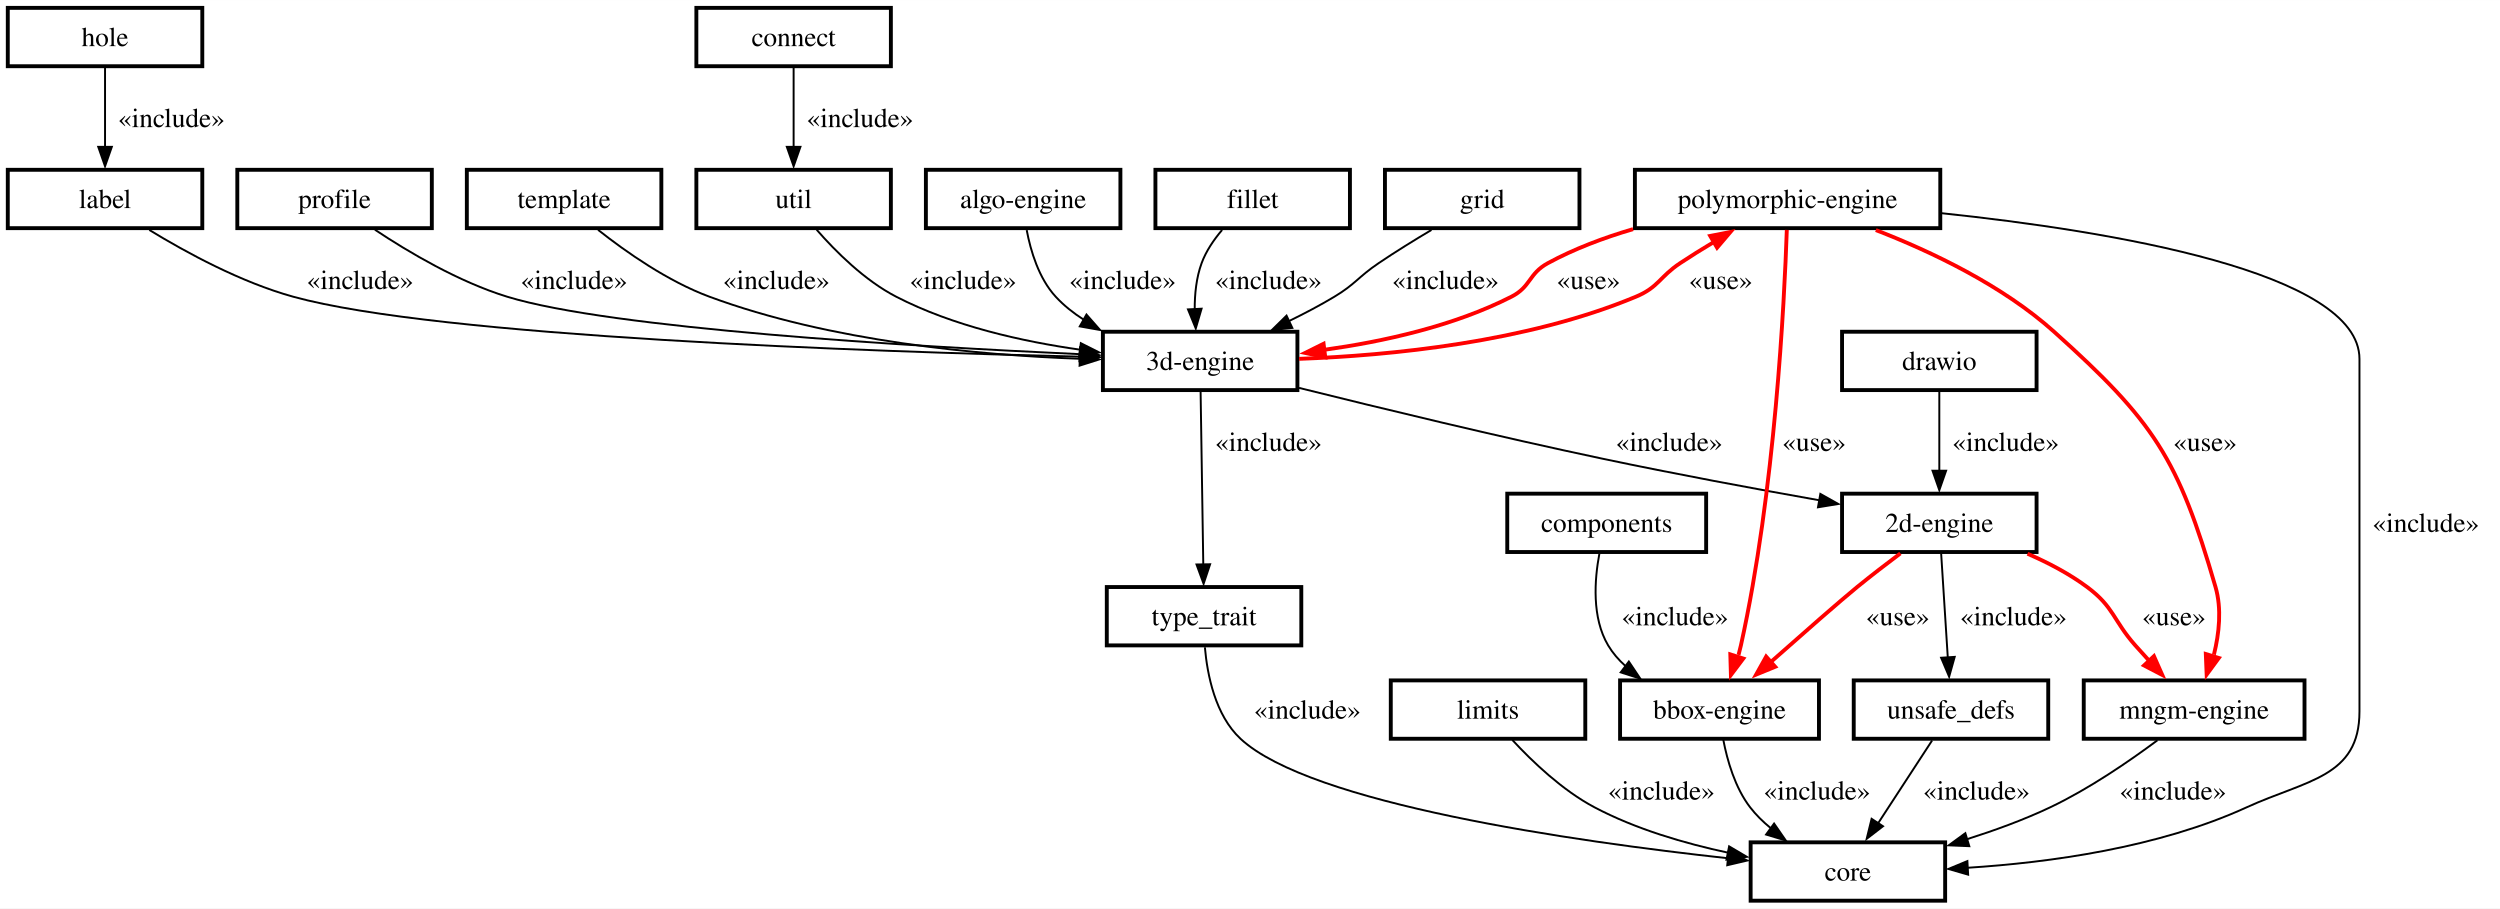
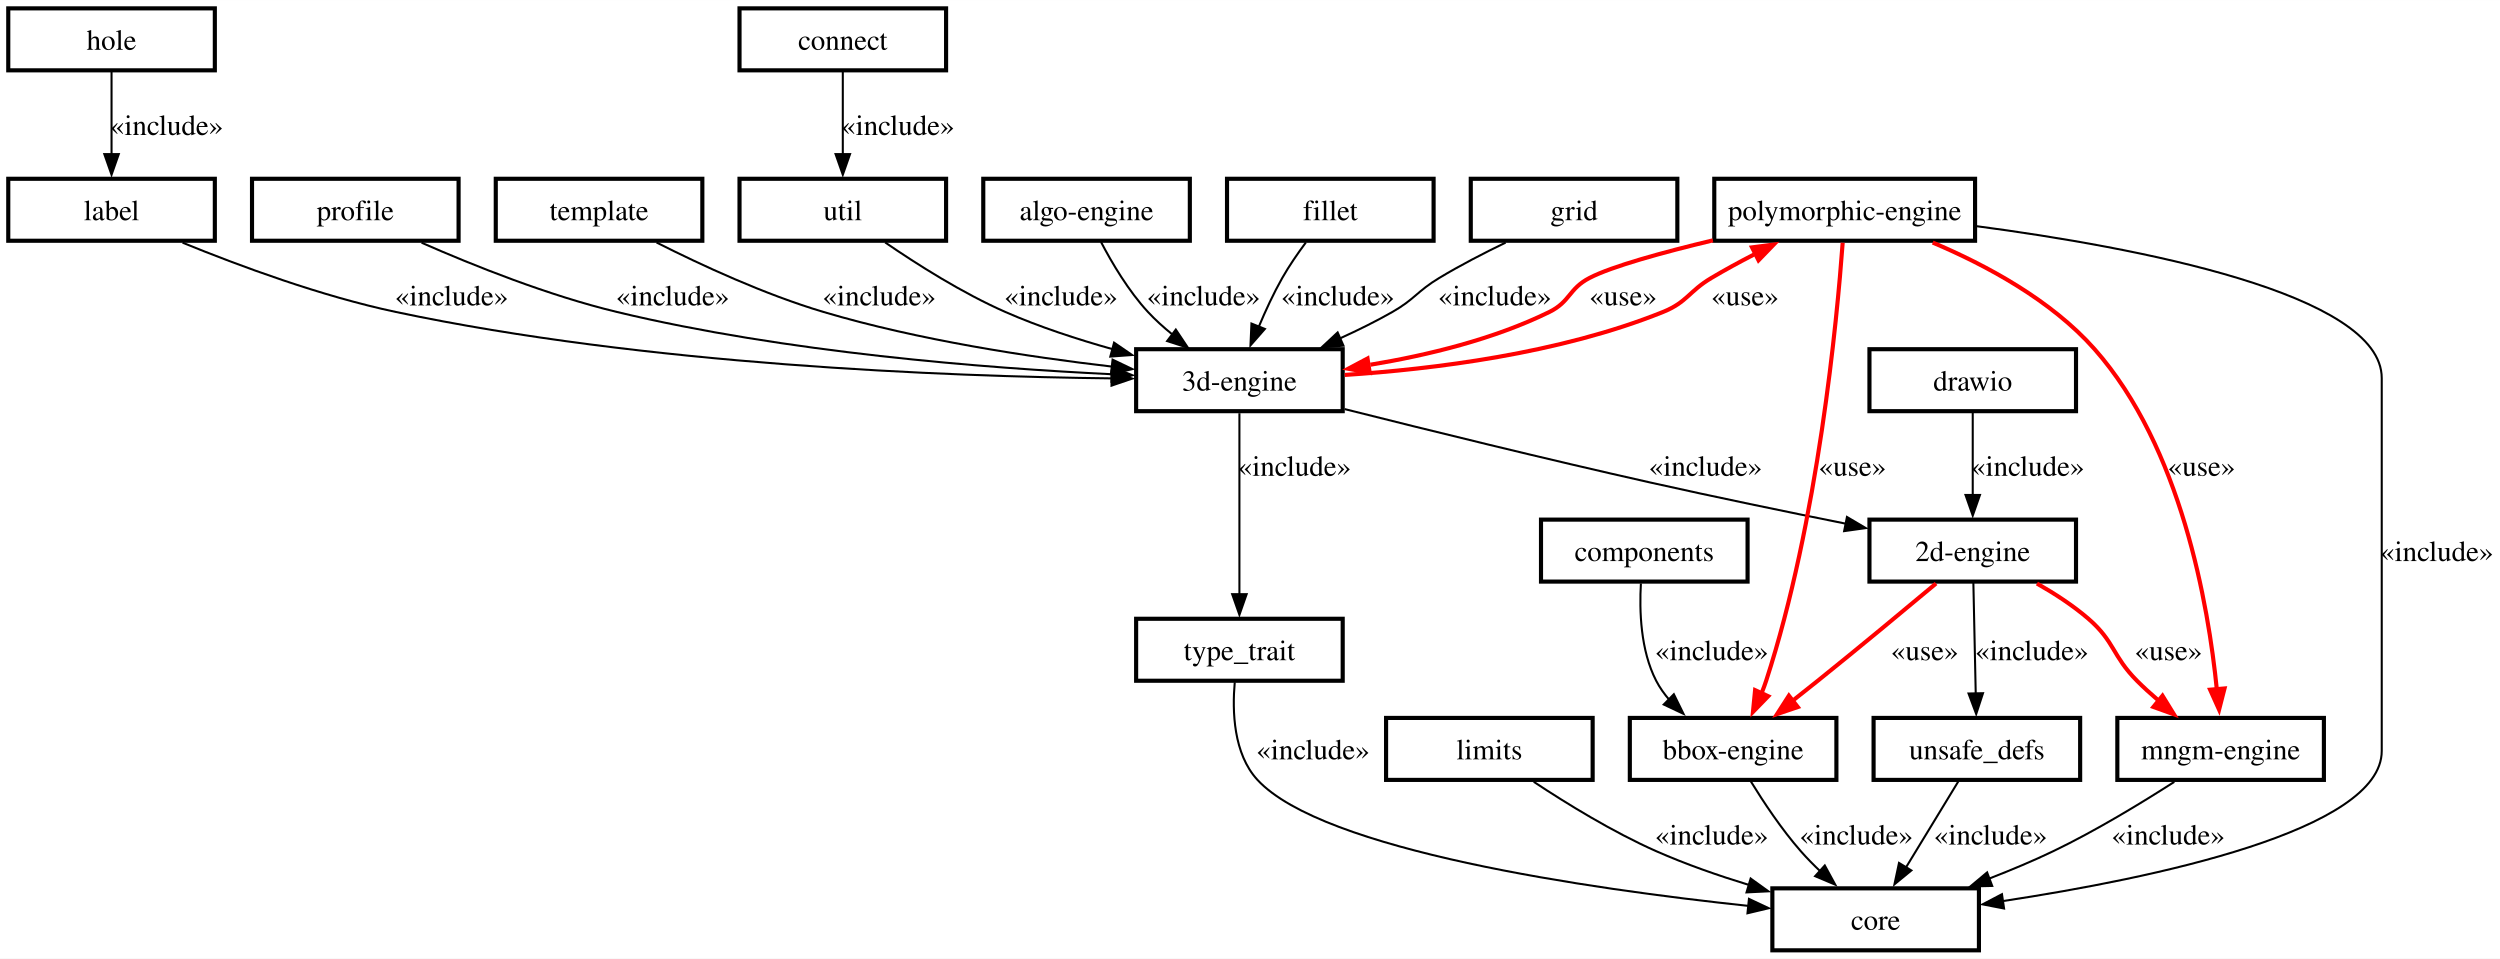
- <svg xmlns="http://www.w3.org/2000/svg" width="1285pt" height="467pt" viewBox="0.00 0.00 1285.25 467.00">
-   <g id="graph0" class="graph" transform="scale(1 1) rotate(0) translate(4 463)">
-     <polygon fill="white" stroke="none" points="-4,4 -4,-463 1281.25,-463 1281.25,4 -4,4" />
+ <svg xmlns="http://www.w3.org/2000/svg" width="1210pt" height="464pt" viewBox="0.00 0.00 1210.25 464.00">
+   <g id="graph0" class="graph" transform="scale(1 1) rotate(0) translate(4 460)">
+     <polygon fill="white" stroke="none" points="-4,4 -4,-460 1206.25,-460 1206.25,4 -4,4" />
    <g id="node1" class="node">
-       <polygon fill="white" stroke="black" stroke-width="2" points="1043,-209.25 943,-209.25 943,-179.25 1043,-179.25 1043,-209.25" />
-       <text text-anchor="middle" x="993" y="-189.58" font-family="Times,serif" font-size="14.00">2d-engine</text>
+       <polygon fill="white" stroke="black" stroke-width="2" points="1001,-208.5 901,-208.5 901,-178.5 1001,-178.5 1001,-208.5" />
+       <text text-anchor="middle" x="951" y="-188.45" font-family="Times,serif" font-size="14.00">2d-engine</text>
    </g>
    <g id="node4" class="node">
-       <polygon fill="white" stroke="black" stroke-width="2" points="931.13,-113.25 828.88,-113.25 828.88,-83.25 931.13,-83.25 931.13,-113.25" />
-       <text text-anchor="middle" x="880" y="-93.58" font-family="Times,serif" font-size="14.00">bbox-engine</text>
+       <polygon fill="white" stroke="black" stroke-width="2" points="885,-112.5 785,-112.5 785,-82.5 885,-82.5 885,-112.5" />
+       <text text-anchor="middle" x="835" y="-92.45" font-family="Times,serif" font-size="14.00">bbox-engine</text>
    </g>
    <g id="edge22" class="edge">
-       <path fill="none" stroke="red" stroke-width="2" d="M973,-178.56C965.89,-173.22 957.88,-167.06 950.75,-161.25 942.15,-154.24 922.77,-137.22 906.46,-122.78" />
-       <polygon fill="red" stroke="red" stroke-width="2" points="908.63,-120.26 898.82,-116.24 903.98,-125.49 908.63,-120.26" />
-       <text text-anchor="middle" x="971.63" y="-141.58" font-family="Times,serif" font-size="14.00">«use»</text>
+       <path fill="none" stroke="red" stroke-width="2" d="M933.23,-177.58C918.11,-164.93 895.76,-146.37 876,-130.5 872.26,-127.5 868.31,-124.36 864.39,-121.28" />
+       <polygon fill="red" stroke="red" stroke-width="2" points="866.31,-117.77 856.28,-114.37 862,-123.28 866.31,-117.77" />
+       <text text-anchor="middle" x="927.75" y="-140.45" font-family="Times,serif" font-size="14.00">«use»</text>
    </g>
    <g id="node14" class="node">
-       <polygon fill="white" stroke="black" stroke-width="2" points="1180.75,-113.25 1067.25,-113.25 1067.25,-83.25 1180.75,-83.25 1180.75,-113.25" />
-       <text text-anchor="middle" x="1124" y="-93.58" font-family="Times,serif" font-size="14.00">mngm-engine</text>
+       <polygon fill="white" stroke="black" stroke-width="2" points="1121,-112.5 1021,-112.5 1021,-82.5 1121,-82.5 1121,-112.5" />
+       <text text-anchor="middle" x="1071" y="-92.45" font-family="Times,serif" font-size="14.00">mngm-engine</text>
    </g>
    <g id="edge21" class="edge">
-       <path fill="none" stroke="red" stroke-width="2" d="M1038.34,-178.37C1048.94,-173.78 1059.81,-168.09 1069,-161.25 1082.87,-150.93 1082.31,-144.2 1093.75,-131.25 1096.04,-128.65 1098.47,-125.97 1100.92,-123.32" />
-       <polygon fill="red" stroke="red" stroke-width="2" points="1103.34,-125.72 1107.63,-116.03 1098.24,-120.93 1103.34,-125.72" />
-       <text text-anchor="middle" x="1113.63" y="-141.58" font-family="Times,serif" font-size="14.00">«use»</text>
+       <path fill="none" stroke="red" stroke-width="2" d="M982.07,-177.57C990.6,-172.74 999.54,-166.94 1007,-160.5 1019.81,-149.42 1018.55,-142.5 1030.5,-130.5 1033.63,-127.36 1037.06,-124.23 1040.57,-121.24" />
+       <polygon fill="red" stroke="red" stroke-width="2" points="1042.87,-123.25 1048.43,-114.23 1038.46,-117.82 1042.87,-123.25" />
+       <text text-anchor="middle" x="1045.75" y="-140.45" font-family="Times,serif" font-size="14.00">«use»</text>
    </g>
    <g id="node19" class="node">
-       <polygon fill="white" stroke="black" stroke-width="2" points="1049,-113.25 949,-113.25 949,-83.25 1049,-83.25 1049,-113.25" />
-       <text text-anchor="middle" x="999" y="-93.58" font-family="Times,serif" font-size="14.00">unsafe_defs</text>
+       <polygon fill="white" stroke="black" stroke-width="2" points="1003,-112.5 903,-112.5 903,-82.5 1003,-82.5 1003,-112.5" />
+       <text text-anchor="middle" x="953" y="-92.45" font-family="Times,serif" font-size="14.00">unsafe_defs</text>
    </g>
    <g id="edge1" class="edge">
-       <path fill="none" stroke="black" d="M993.94,-178.56C994.86,-164.16 996.28,-141.91 997.38,-124.64" />
-       <polygon fill="black" stroke="black" points="1000.91,-125.35 998.05,-115.14 993.92,-124.9 1000.91,-125.35" />
-       <text text-anchor="middle" x="1031.13" y="-141.58" font-family="Times,serif" font-size="14.00">«include»</text>
+       <path fill="none" stroke="black" d="M951.31,-177.81C951.62,-163.55 952.08,-141.59 952.45,-124.39" />
+       <polygon fill="black" stroke="black" points="955.97,-124.47 952.68,-114.39 948.97,-124.32 955.97,-124.47" />
+       <text text-anchor="middle" x="979.63" y="-140.45" font-family="Times,serif" font-size="14.00">«include»</text>
    </g>
    <g id="node2" class="node">
-       <polygon fill="white" stroke="black" stroke-width="2" points="663,-292.5 563,-292.5 563,-262.5 663,-262.5 663,-292.5" />
-       <text text-anchor="middle" x="613" y="-272.83" font-family="Times,serif" font-size="14.00">3d-engine</text>
+       <polygon fill="white" stroke="black" stroke-width="2" points="646,-291 546,-291 546,-261 646,-261 646,-291" />
+       <text text-anchor="middle" x="596" y="-270.95" font-family="Times,serif" font-size="14.00">3d-engine</text>
    </g>
    <g id="edge2" class="edge">
-       <path fill="none" stroke="black" d="M663.82,-263.63C705.57,-253.24 766.32,-238.54 819.75,-227.25 856.74,-219.43 898.41,-211.7 931.61,-205.8" />
-       <polygon fill="black" stroke="black" points="931.84,-209.14 941.07,-203.95 930.62,-202.24 931.84,-209.14" />
-       <text text-anchor="middle" x="854.13" y="-231.2" font-family="Times,serif" font-size="14.00">«include»</text>
+       <path fill="none" stroke="black" d="M646.94,-262.01C687.02,-251.93 744.32,-237.81 794.75,-226.5 825.89,-219.51 860.67,-212.33 889.5,-206.54" />
+       <polygon fill="black" stroke="black" points="890.11,-209.79 899.23,-204.4 888.74,-202.93 890.11,-209.79" />
+       <text text-anchor="middle" x="821.63" y="-229.7" font-family="Times,serif" font-size="14.00">«include»</text>
    </g>
    <g id="node15" class="node">
-       <polygon fill="white" stroke="black" stroke-width="2" points="993.5,-375.75 836.5,-375.75 836.5,-345.75 993.5,-345.75 993.5,-375.75" />
-       <text text-anchor="middle" x="915" y="-356.08" font-family="Times,serif" font-size="14.00">polymorphic-engine</text>
+       <polygon fill="white" stroke="black" stroke-width="2" points="952.13,-373.5 825.88,-373.5 825.88,-343.5 952.13,-343.5 952.13,-373.5" />
+       <text text-anchor="middle" x="889" y="-353.45" font-family="Times,serif" font-size="14.00">polymorphic-engine</text>
    </g>
    <g id="edge23" class="edge">
-       <path fill="none" stroke="red" stroke-width="2" d="M663.85,-278.56C710.54,-280.27 780.81,-287.05 837,-310.5 848.71,-315.39 849.18,-320.72 859.75,-327.75 865.15,-331.34 870.97,-334.96 876.73,-338.41" />
-       <polygon fill="red" stroke="red" stroke-width="2" points="875.22,-341.75 885.62,-343.78 878.75,-335.71 875.22,-341.75" />
-       <text text-anchor="middle" x="880.63" y="-314.45" font-family="Times,serif" font-size="14.00">«use»</text>
+       <path fill="none" stroke="red" stroke-width="2" d="M646.99,-278.54C689.54,-281.32 751.06,-288.85 801,-309 812.83,-313.78 813.53,-318.98 824.5,-325.5 831.04,-329.39 838.11,-333.24 845.1,-336.84" />
+       <polygon fill="red" stroke="red" stroke-width="2" points="844.16,-340.29 854.67,-341.65 847.3,-334.03 844.16,-340.29" />
+       <text text-anchor="middle" x="840.75" y="-312.2" font-family="Times,serif" font-size="14.00">«use»</text>
    </g>
    <g id="node18" class="node">
-       <polygon fill="white" stroke="black" stroke-width="2" points="665,-161.25 565,-161.25 565,-131.25 665,-131.25 665,-161.25" />
-       <text text-anchor="middle" x="615" y="-141.58" font-family="Times,serif" font-size="14.00">type_trait</text>
+       <polygon fill="white" stroke="black" stroke-width="2" points="646,-160.5 546,-160.5 546,-130.5 646,-130.5 646,-160.5" />
+       <text text-anchor="middle" x="596" y="-140.45" font-family="Times,serif" font-size="14.00">type_trait</text>
    </g>
    <g id="edge3" class="edge">
-       <path fill="none" stroke="black" d="M613.23,-261.67C613.57,-239.96 614.2,-199.2 614.61,-172.65" />
-       <polygon fill="black" stroke="black" points="618.12,-172.96 614.77,-162.9 611.12,-172.85 618.12,-172.96" />
-       <text text-anchor="middle" x="648.13" y="-231.2" font-family="Times,serif" font-size="14.00">«include»</text>
+       <path fill="none" stroke="black" d="M596,-260.01C596,-238.44 596,-198.36 596,-172.06" />
+       <polygon fill="black" stroke="black" points="599.5,-172.4 596,-162.4 592.5,-172.4 599.5,-172.4" />
+       <text text-anchor="middle" x="622.63" y="-229.7" font-family="Times,serif" font-size="14.00">«include»</text>
    </g>
    <g id="node3" class="node">
-       <polygon fill="white" stroke="black" stroke-width="2" points="572,-375.75 472,-375.75 472,-345.75 572,-345.75 572,-375.75" />
-       <text text-anchor="middle" x="522" y="-356.08" font-family="Times,serif" font-size="14.00">algo-engine</text>
+       <polygon fill="white" stroke="black" stroke-width="2" points="572,-373.5 472,-373.5 472,-343.5 572,-343.5 572,-373.5" />
+       <text text-anchor="middle" x="522" y="-353.45" font-family="Times,serif" font-size="14.00">algo-engine</text>
    </g>
    <g id="edge4" class="edge">
-       <path fill="none" stroke="black" d="M523.83,-344.75C525.85,-334.04 530.05,-319.92 538.75,-310.5 542.96,-305.94 547.93,-302.01 553.27,-298.61" />
-       <polygon fill="black" stroke="black" points="554.55,-301.35 561.55,-293.39 551.11,-295.25 554.55,-301.35" />
-       <text text-anchor="middle" x="573.13" y="-314.45" font-family="Times,serif" font-size="14.00">«include»</text>
+       <path fill="none" stroke="black" d="M529,-342.9C534.33,-332.7 542.35,-319.14 551.75,-309 555.27,-305.2 559.3,-301.57 563.47,-298.2" />
+       <polygon fill="black" stroke="black" points="565.21,-300.51 571.09,-291.7 561,-294.93 565.21,-300.51" />
+       <text text-anchor="middle" x="578.63" y="-312.2" font-family="Times,serif" font-size="14.00">«include»</text>
    </g>
    <g id="node7" class="node">
-       <polygon fill="white" stroke="black" stroke-width="2" points="996,-30 896,-30 896,0 996,0 996,-30" />
-       <text text-anchor="middle" x="946" y="-10.33" font-family="Times,serif" font-size="14.00">core</text>
+       <polygon fill="white" stroke="black" stroke-width="2" points="954,-30 854,-30 854,0 954,0 954,-30" />
+       <text text-anchor="middle" x="904" y="-9.95" font-family="Times,serif" font-size="14.00">core</text>
    </g>
    <g id="edge5" class="edge">
-       <path fill="none" stroke="black" d="M881.96,-82.66C883.97,-72.15 887.97,-58.1 895.75,-48 898.74,-44.12 902.35,-40.57 906.24,-37.38" />
-       <polygon fill="black" stroke="black" points="908.06,-39.66 914.09,-30.94 903.94,-34 908.06,-39.66" />
-       <text text-anchor="middle" x="930.13" y="-51.95" font-family="Times,serif" font-size="14.00">«include»</text>
+       <path fill="none" stroke="black" d="M843.56,-81.8C849.7,-71.8 858.5,-58.53 867.75,-48 870.74,-44.59 874.08,-41.2 877.5,-37.97" />
+       <polygon fill="black" stroke="black" points="879.38,-41.08 884.45,-31.78 874.69,-35.89 879.38,-41.08" />
+       <text text-anchor="middle" x="894.63" y="-51.2" font-family="Times,serif" font-size="14.00">«include»</text>
    </g>
    <g id="node5" class="node">
-       <polygon fill="white" stroke="black" stroke-width="2" points="873.13,-209.25 770.88,-209.25 770.88,-179.25 873.13,-179.25 873.13,-209.25" />
-       <text text-anchor="middle" x="822" y="-189.58" font-family="Times,serif" font-size="14.00">components</text>
+       <polygon fill="white" stroke="black" stroke-width="2" points="842,-208.5 742,-208.5 742,-178.5 842,-178.5 842,-208.5" />
+       <text text-anchor="middle" x="792" y="-188.45" font-family="Times,serif" font-size="14.00">components</text>
    </g>
    <g id="edge6" class="edge">
-       <path fill="none" stroke="black" d="M818.23,-178.35C815.73,-165.04 814.28,-145.5 822.75,-131.25 825.11,-127.29 828.15,-123.78 831.61,-120.68" />
-       <polygon fill="black" stroke="black" points="833.39,-122.96 839.28,-114.16 829.19,-117.37 833.39,-122.96" />
-       <text text-anchor="middle" x="857.13" y="-141.58" font-family="Times,serif" font-size="14.00">«include»</text>
+       <path fill="none" stroke="black" d="M790.36,-177.6C789.59,-164.47 790.16,-145.2 797.75,-130.5 799.49,-127.14 801.74,-123.99 804.27,-121.06" />
+       <polygon fill="black" stroke="black" points="806.31,-123.98 810.99,-114.47 801.41,-118.99 806.31,-123.98" />
+       <text text-anchor="middle" x="824.63" y="-140.45" font-family="Times,serif" font-size="14.00">«include»</text>
    </g>
    <g id="node6" class="node">
-       <polygon fill="white" stroke="black" stroke-width="2" points="454,-459 354,-459 354,-429 454,-429 454,-459" />
-       <text text-anchor="middle" x="404" y="-439.33" font-family="Times,serif" font-size="14.00">connect</text>
+       <polygon fill="white" stroke="black" stroke-width="2" points="454,-456 354,-456 354,-426 454,-426 454,-456" />
+       <text text-anchor="middle" x="404" y="-435.95" font-family="Times,serif" font-size="14.00">connect</text>
    </g>
    <g id="node20" class="node">
-       <polygon fill="white" stroke="black" stroke-width="2" points="454,-375.75 354,-375.75 354,-345.75 454,-345.75 454,-375.75" />
-       <text text-anchor="middle" x="404" y="-356.08" font-family="Times,serif" font-size="14.00">util</text>
+       <polygon fill="white" stroke="black" stroke-width="2" points="454,-373.5 354,-373.5 354,-343.5 454,-343.5 454,-373.5" />
+       <text text-anchor="middle" x="404" y="-353.45" font-family="Times,serif" font-size="14.00">util</text>
    </g>
    <g id="edge7" class="edge">
-       <path fill="none" stroke="black" d="M404,-428.1C404,-416.76 404,-400.88 404,-387.5" />
-       <polygon fill="black" stroke="black" points="407.5,-387.56 404,-377.56 400.5,-387.56 407.5,-387.56" />
-       <text text-anchor="middle" x="438.13" y="-397.7" font-family="Times,serif" font-size="14.00">«include»</text>
+       <path fill="none" stroke="black" d="M404,-425.24C404,-414.07 404,-398.46 404,-385.26" />
+       <polygon fill="black" stroke="black" points="407.5,-385.44 404,-375.44 400.5,-385.44 407.5,-385.44" />
+       <text text-anchor="middle" x="430.63" y="-394.7" font-family="Times,serif" font-size="14.00">«include»</text>
    </g>
    <g id="node8" class="node">
-       <polygon fill="white" stroke="black" stroke-width="2" points="1043,-292.5 943,-292.5 943,-262.5 1043,-262.5 1043,-292.5" />
-       <text text-anchor="middle" x="993" y="-272.83" font-family="Times,serif" font-size="14.00">drawio</text>
+       <polygon fill="white" stroke="black" stroke-width="2" points="1001,-291 901,-291 901,-261 1001,-261 1001,-291" />
+       <text text-anchor="middle" x="951" y="-270.95" font-family="Times,serif" font-size="14.00">drawio</text>
    </g>
    <g id="edge8" class="edge">
-       <path fill="none" stroke="black" d="M993,-261.6C993,-250.26 993,-234.38 993,-221" />
-       <polygon fill="black" stroke="black" points="996.5,-221.06 993,-211.06 989.5,-221.06 996.5,-221.06" />
-       <text text-anchor="middle" x="1027.13" y="-231.2" font-family="Times,serif" font-size="14.00">«include»</text>
+       <path fill="none" stroke="black" d="M951,-260.24C951,-249.07 951,-233.46 951,-220.26" />
+       <polygon fill="black" stroke="black" points="954.5,-220.44 951,-210.44 947.5,-220.44 954.5,-220.44" />
+       <text text-anchor="middle" x="977.63" y="-229.7" font-family="Times,serif" font-size="14.00">«include»</text>
    </g>
    <g id="node9" class="node">
-       <polygon fill="white" stroke="black" stroke-width="2" points="690,-375.75 590,-375.75 590,-345.75 690,-345.75 690,-375.75" />
-       <text text-anchor="middle" x="640" y="-356.08" font-family="Times,serif" font-size="14.00">fillet</text>
+       <polygon fill="white" stroke="black" stroke-width="2" points="690,-373.5 590,-373.5 590,-343.5 690,-343.5 690,-373.5" />
+       <text text-anchor="middle" x="640" y="-353.45" font-family="Times,serif" font-size="14.00">fillet</text>
    </g>
    <g id="edge9" class="edge">
-       <path fill="none" stroke="black" d="M624.28,-344.82C620.05,-339.84 616.02,-333.96 613.75,-327.75 611.02,-320.31 610.17,-311.79 610.2,-303.96" />
-       <polygon fill="black" stroke="black" points="613.73,-304.35 610.74,-294.18 606.74,-303.99 613.73,-304.35" />
-       <text text-anchor="middle" x="648.13" y="-314.45" font-family="Times,serif" font-size="14.00">«include»</text>
+       <path fill="none" stroke="black" d="M628.16,-342.67C624.26,-337.41 620.07,-331.35 616.75,-325.5 612.52,-318.05 608.62,-309.58 605.36,-301.82" />
+       <polygon fill="black" stroke="black" points="608.33,-300.81 601.35,-292.84 601.83,-303.42 608.33,-300.81" />
+       <text text-anchor="middle" x="643.63" y="-312.2" font-family="Times,serif" font-size="14.00">«include»</text>
    </g>
    <g id="node10" class="node">
-       <polygon fill="white" stroke="black" stroke-width="2" points="808,-375.75 708,-375.75 708,-345.75 808,-345.75 808,-375.75" />
-       <text text-anchor="middle" x="758" y="-356.08" font-family="Times,serif" font-size="14.00">grid</text>
+       <polygon fill="white" stroke="black" stroke-width="2" points="808,-373.5 708,-373.5 708,-343.5 808,-343.5 808,-373.5" />
+       <text text-anchor="middle" x="758" y="-353.45" font-family="Times,serif" font-size="14.00">grid</text>
    </g>
    <g id="edge10" class="edge">
-       <path fill="none" stroke="black" d="M731.92,-344.84C723.16,-339.63 713.41,-333.61 704.75,-327.75 694.24,-320.64 692.87,-317.04 682,-310.5 674.68,-306.1 666.65,-301.88 658.75,-298.03" />
-       <polygon fill="black" stroke="black" points="660.39,-294.46 649.85,-293.36 657.41,-300.79 660.39,-294.46" />
-       <text text-anchor="middle" x="739.13" y="-314.45" font-family="Times,serif" font-size="14.00">«include»</text>
+       <path fill="none" stroke="black" d="M724.89,-342.62C714.41,-337.55 702.91,-331.62 692.75,-325.5 682.05,-319.06 680.85,-315.18 670,-309 662.05,-304.47 653.32,-300.16 644.75,-296.27" />
+       <polygon fill="black" stroke="black" points="646.37,-292.71 635.8,-291.89 643.55,-299.12 646.37,-292.71" />
+       <text text-anchor="middle" x="719.63" y="-312.2" font-family="Times,serif" font-size="14.00">«include»</text>
    </g>
    <g id="node11" class="node">
-       <polygon fill="white" stroke="black" stroke-width="2" points="100,-459 0,-459 0,-429 100,-429 100,-459" />
-       <text text-anchor="middle" x="50" y="-439.33" font-family="Times,serif" font-size="14.00">hole</text>
+       <polygon fill="white" stroke="black" stroke-width="2" points="100,-456 0,-456 0,-426 100,-426 100,-456" />
+       <text text-anchor="middle" x="50" y="-435.95" font-family="Times,serif" font-size="14.00">hole</text>
    </g>
    <g id="node12" class="node">
-       <polygon fill="white" stroke="black" stroke-width="2" points="100,-375.75 0,-375.75 0,-345.75 100,-345.75 100,-375.75" />
-       <text text-anchor="middle" x="50" y="-356.08" font-family="Times,serif" font-size="14.00">label</text>
+       <polygon fill="white" stroke="black" stroke-width="2" points="100,-373.5 0,-373.5 0,-343.5 100,-343.5 100,-373.5" />
+       <text text-anchor="middle" x="50" y="-353.45" font-family="Times,serif" font-size="14.00">label</text>
    </g>
    <g id="edge11" class="edge">
-       <path fill="none" stroke="black" d="M50,-428.1C50,-416.76 50,-400.88 50,-387.5" />
-       <polygon fill="black" stroke="black" points="53.5,-387.56 50,-377.56 46.5,-387.56 53.5,-387.56" />
-       <text text-anchor="middle" x="84.13" y="-397.7" font-family="Times,serif" font-size="14.00">«include»</text>
+       <path fill="none" stroke="black" d="M50,-425.24C50,-414.07 50,-398.46 50,-385.26" />
+       <polygon fill="black" stroke="black" points="53.5,-385.44 50,-375.44 46.5,-385.44 53.5,-385.44" />
+       <text text-anchor="middle" x="76.63" y="-394.7" font-family="Times,serif" font-size="14.00">«include»</text>
    </g>
    <g id="edge12" class="edge">
-       <path fill="none" stroke="black" d="M72.77,-344.82C91.73,-333.23 119.86,-317.93 146.75,-310.5 221.22,-289.91 442.96,-282.25 551.61,-279.67" />
-       <polygon fill="black" stroke="black" points="551.48,-283.15 561.39,-279.42 551.32,-276.15 551.48,-283.15" />
-       <text text-anchor="middle" x="181.13" y="-314.45" font-family="Times,serif" font-size="14.00">«include»</text>
+       <path fill="none" stroke="black" d="M84.38,-342.57C111.82,-331.36 151.53,-316.66 187.75,-309 308.66,-283.43 453.59,-277.83 534.18,-276.87" />
+       <polygon fill="black" stroke="black" points="534.15,-280.36 544.12,-276.77 534.08,-273.36 534.15,-280.36" />
+       <text text-anchor="middle" x="214.63" y="-312.2" font-family="Times,serif" font-size="14.00">«include»</text>
    </g>
    <g id="node13" class="node">
-       <polygon fill="white" stroke="black" stroke-width="2" points="811,-113.25 711,-113.25 711,-83.25 811,-83.25 811,-113.25" />
-       <text text-anchor="middle" x="761" y="-93.58" font-family="Times,serif" font-size="14.00">limits</text>
+       <polygon fill="white" stroke="black" stroke-width="2" points="767,-112.5 667,-112.5 667,-82.5 767,-82.5 767,-112.5" />
+       <text text-anchor="middle" x="717" y="-92.45" font-family="Times,serif" font-size="14.00">limits</text>
    </g>
    <g id="edge13" class="edge">
-       <path fill="none" stroke="black" d="M773.5,-82.62C783.76,-71.52 799.25,-56.73 815.75,-48 836.89,-36.81 862.04,-29.45 884.58,-24.64" />
-       <polygon fill="black" stroke="black" points="884.94,-27.94 894.06,-22.55 883.57,-21.08 884.94,-27.94" />
-       <text text-anchor="middle" x="850.13" y="-51.95" font-family="Times,serif" font-size="14.00">«include»</text>
+       <path fill="none" stroke="black" d="M738.48,-81.58C754.31,-71.1 776.66,-57.33 797.75,-48 811.99,-41.7 827.83,-36.18 842.85,-31.59" />
+       <polygon fill="black" stroke="black" points="843.48,-34.75 852.08,-28.56 841.49,-28.04 843.48,-34.75" />
+       <text text-anchor="middle" x="824.63" y="-51.2" font-family="Times,serif" font-size="14.00">«include»</text>
    </g>
    <g id="edge14" class="edge">
-       <path fill="none" stroke="black" d="M1105.13,-82.46C1090.69,-71.72 1069.94,-57.46 1050,-48 1036.54,-41.62 1021.5,-36.13 1007.14,-31.59" />
-       <polygon fill="black" stroke="black" points="1008.42,-28.02 997.83,-28.46 1006.38,-34.71 1008.42,-28.02" />
-       <text text-anchor="middle" x="1113.13" y="-51.95" font-family="Times,serif" font-size="14.00">«include»</text>
+       <path fill="none" stroke="black" d="M1048.58,-81.55C1032.65,-71.32 1010.54,-57.87 990,-48 980.2,-43.29 969.51,-38.82 959.11,-34.79" />
+       <polygon fill="black" stroke="black" points="960.43,-31.17 949.84,-30.92 957.96,-37.72 960.43,-31.17" />
+       <text text-anchor="middle" x="1045.63" y="-51.2" font-family="Times,serif" font-size="14.00">«include»</text>
    </g>
    <g id="edge24" class="edge">
-       <path fill="none" stroke="red" stroke-width="2" d="M835.55,-345.25C820.49,-340.82 805.24,-335.1 791.75,-327.75 781.81,-322.33 783.09,-315.63 773,-310.5 743.29,-295.38 707.08,-287.4 676.63,-283.19" />
-       <polygon fill="red" stroke="red" stroke-width="2" points="677.32,-279.38 666.96,-281.61 676.45,-286.32 677.32,-279.38" />
-       <text text-anchor="middle" x="812.63" y="-314.45" font-family="Times,serif" font-size="14.00">«use»</text>
+       <path fill="none" stroke="red" stroke-width="2" d="M825.2,-343.69C800.86,-337.86 776.37,-331.13 765.5,-325.5 755.42,-320.28 756.19,-314 746,-309 719.17,-295.83 687.04,-288.06 659.41,-283.49" />
+       <polygon fill="red" stroke="red" stroke-width="2" points="659.07,-279.59 648.66,-281.54 658.02,-286.51 659.07,-279.59" />
+       <text text-anchor="middle" x="781.75" y="-312.2" font-family="Times,serif" font-size="14.00">«use»</text>
    </g>
    <g id="edge25" class="edge">
-       <path fill="none" stroke="red" stroke-width="2" d="M914.6,-344.86C913.36,-308.15 908.55,-210.5 891,-131.25 890.64,-129.64 890.23,-127.99 889.78,-126.34" />
-       <polygon fill="red" stroke="red" stroke-width="2" points="892.23,-124.49 885.86,-116.03 885.56,-126.62 892.23,-124.49" />
-       <text text-anchor="middle" x="928.63" y="-231.2" font-family="Times,serif" font-size="14.00">«use»</text>
+       <path fill="none" stroke="red" stroke-width="2" d="M888.04,-342.53C885.34,-305.65 876.17,-207.82 851,-130.5 850.41,-128.69 849.73,-126.86 849,-125.03" />
+       <polygon fill="red" stroke="red" stroke-width="2" points="851.99,-123.01 844.61,-115.41 845.64,-125.95 851.99,-123.01" />
+       <text text-anchor="middle" x="892.75" y="-229.7" font-family="Times,serif" font-size="14.00">«use»</text>
    </g>
    <g id="edge15" class="edge">
-       <path fill="none" stroke="black" d="M994.17,-353.44C1081.25,-344.26 1209,-323.18 1209,-278.5 1209,-278.5 1209,-278.5 1209,-97.25 1209,-63.43 1181.75,-62.08 1151,-48 1105.75,-27.28 1049.64,-19.6 1007.56,-16.93" />
-       <polygon fill="black" stroke="black" points="1007.82,-13.38 997.64,-16.32 1007.43,-20.37 1007.82,-13.38" />
-       <text text-anchor="middle" x="1243.13" y="-189.58" font-family="Times,serif" font-size="14.00">«include»</text>
+       <path fill="none" stroke="black" d="M952.94,-350.54C1029.92,-340.33 1149,-317.93 1149,-277 1149,-277 1149,-277 1149,-96.5 1149,-57.96 1038.19,-34.85 965.62,-23.85" />
+       <polygon fill="black" stroke="black" points="966.17,-20.24 955.76,-22.25 965.15,-27.17 966.17,-20.24" />
+       <text text-anchor="middle" x="1175.63" y="-188.45" font-family="Times,serif" font-size="14.00">«include»</text>
    </g>
    <g id="edge26" class="edge">
-       <path fill="none" stroke="red" stroke-width="2" d="M960.37,-344.77C989.01,-333.66 1025.48,-316.31 1052,-292.5 1103.36,-246.39 1115.8,-227.54 1135,-161.25 1138.24,-150.05 1136.88,-137.43 1134.18,-126.5" />
-       <polygon fill="red" stroke="red" stroke-width="2" points="1136.7,-124.78 1130.44,-116.24 1130.01,-126.82 1136.7,-124.78" />
-       <text text-anchor="middle" x="1129.63" y="-231.2" font-family="Times,serif" font-size="14.00">«use»</text>
+       <path fill="none" stroke="red" stroke-width="2" d="M931.63,-342.62C957.29,-331.78 988.97,-314.8 1010,-291 1051.95,-243.53 1065.07,-167.17 1069.16,-126.35" />
+       <polygon fill="red" stroke="red" stroke-width="2" points="1072.89,-126.76 1070.26,-116.5 1065.92,-126.16 1072.89,-126.76" />
+       <text text-anchor="middle" x="1061.75" y="-229.7" font-family="Times,serif" font-size="14.00">«use»</text>
    </g>
    <g id="node16" class="node">
-       <polygon fill="white" stroke="black" stroke-width="2" points="218,-375.75 118,-375.75 118,-345.75 218,-345.75 218,-375.75" />
-       <text text-anchor="middle" x="168" y="-356.08" font-family="Times,serif" font-size="14.00">profile</text>
+       <polygon fill="white" stroke="black" stroke-width="2" points="218,-373.5 118,-373.5 118,-343.5 218,-343.5 218,-373.5" />
+       <text text-anchor="middle" x="168" y="-353.45" font-family="Times,serif" font-size="14.00">profile</text>
    </g>
    <g id="edge16" class="edge">
-       <path fill="none" stroke="black" d="M188.75,-344.94C206.05,-333.42 231.82,-318.16 256.75,-310.5 310.12,-294.1 464.27,-284.95 551.3,-280.96" />
-       <polygon fill="black" stroke="black" points="551.25,-284.42 561.08,-280.47 550.94,-277.43 551.25,-284.42" />
-       <text text-anchor="middle" x="291.13" y="-314.45" font-family="Times,serif" font-size="14.00">«include»</text>
+       <path fill="none" stroke="black" d="M200.09,-342.55C225.28,-331.48 261.53,-316.98 294.75,-309 376.28,-289.42 473.1,-281.82 534.54,-278.87" />
+       <polygon fill="black" stroke="black" points="534.38,-282.33 544.22,-278.39 534.07,-275.34 534.38,-282.33" />
+       <text text-anchor="middle" x="321.63" y="-312.2" font-family="Times,serif" font-size="14.00">«include»</text>
    </g>
    <g id="node17" class="node">
-       <polygon fill="white" stroke="black" stroke-width="2" points="336,-375.75 236,-375.75 236,-345.75 336,-345.75 336,-375.75" />
-       <text text-anchor="middle" x="286" y="-356.08" font-family="Times,serif" font-size="14.00">template</text>
+       <polygon fill="white" stroke="black" stroke-width="2" points="336,-373.5 236,-373.5 236,-343.5 336,-343.5 336,-373.5" />
+       <text text-anchor="middle" x="286" y="-353.45" font-family="Times,serif" font-size="14.00">template</text>
    </g>
    <g id="edge17" class="edge">
-       <path fill="none" stroke="black" d="M303.46,-344.88C317.86,-333.49 339.32,-318.43 360.75,-310.5 422.98,-287.47 499.09,-280.46 551.34,-278.59" />
-       <polygon fill="black" stroke="black" points="551.22,-282.06 561.11,-278.26 551.01,-275.06 551.22,-282.06" />
-       <text text-anchor="middle" x="395.13" y="-314.45" font-family="Times,serif" font-size="14.00">«include»</text>
+       <path fill="none" stroke="black" d="M313.85,-342.64C335.37,-331.76 366.21,-317.47 394.75,-309 440.57,-295.4 494.09,-287.24 534.41,-282.57" />
+       <polygon fill="black" stroke="black" points="534.6,-285.96 544.15,-281.37 533.82,-279 534.6,-285.96" />
+       <text text-anchor="middle" x="421.63" y="-312.2" font-family="Times,serif" font-size="14.00">«include»</text>
    </g>
    <g id="edge18" class="edge">
-       <path fill="none" stroke="black" d="M615.43,-130.27C616.66,-116.14 620.75,-95.36 633.75,-83.25 669.57,-49.87 804.52,-30.54 884.82,-21.76" />
-       <polygon fill="black" stroke="black" points="884.72,-25.19 894.29,-20.65 883.98,-18.23 884.72,-25.19" />
-       <text text-anchor="middle" x="668.13" y="-93.58" font-family="Times,serif" font-size="14.00">«include»</text>
+       <path fill="none" stroke="black" d="M593.74,-129.74C592.49,-115.77 593.09,-95.11 604.75,-82.5 636.36,-48.3 764.62,-29.78 842.6,-21.49" />
+       <polygon fill="black" stroke="black" points="842.67,-24.9 852.25,-20.38 841.95,-17.93 842.67,-24.9" />
+       <text text-anchor="middle" x="631.63" y="-92.45" font-family="Times,serif" font-size="14.00">«include»</text>
    </g>
    <g id="edge19" class="edge">
-       <path fill="none" stroke="black" d="M989.28,-82.35C981.51,-70.44 970.47,-53.51 961.49,-39.74" />
-       <polygon fill="black" stroke="black" points="964.05,-38.27 955.66,-31.81 958.19,-42.1 964.05,-38.27" />
-       <text text-anchor="middle" x="1012.13" y="-51.95" font-family="Times,serif" font-size="14.00">«include»</text>
+       <path fill="none" stroke="black" d="M944.01,-81.74C936.94,-70.12 926.95,-53.7 918.71,-40.17" />
+       <polygon fill="black" stroke="black" points="921.29,-38.67 913.1,-31.94 915.31,-42.31 921.29,-38.67" />
+       <text text-anchor="middle" x="959.63" y="-51.2" font-family="Times,serif" font-size="14.00">«include»</text>
    </g>
    <g id="edge20" class="edge">
-       <path fill="none" stroke="black" d="M415.85,-344.93C425.62,-333.73 440.5,-318.89 456.75,-310.5 485.89,-295.45 521.52,-287.48 551.39,-283.26" />
-       <polygon fill="black" stroke="black" points="551.65,-286.62 561.11,-281.86 550.75,-279.68 551.65,-286.62" />
-       <text text-anchor="middle" x="491.13" y="-314.45" font-family="Times,serif" font-size="14.00">«include»</text>
+       <path fill="none" stroke="black" d="M424.52,-342.67C439.93,-332.09 461.87,-318.17 482.75,-309 499.09,-301.82 517.47,-295.82 534.59,-291.02" />
+       <polygon fill="black" stroke="black" points="535.32,-294.18 544.06,-288.19 533.5,-287.42 535.32,-294.18" />
+       <text text-anchor="middle" x="509.63" y="-312.2" font-family="Times,serif" font-size="14.00">«include»</text>
    </g>
  </g>
</svg>
